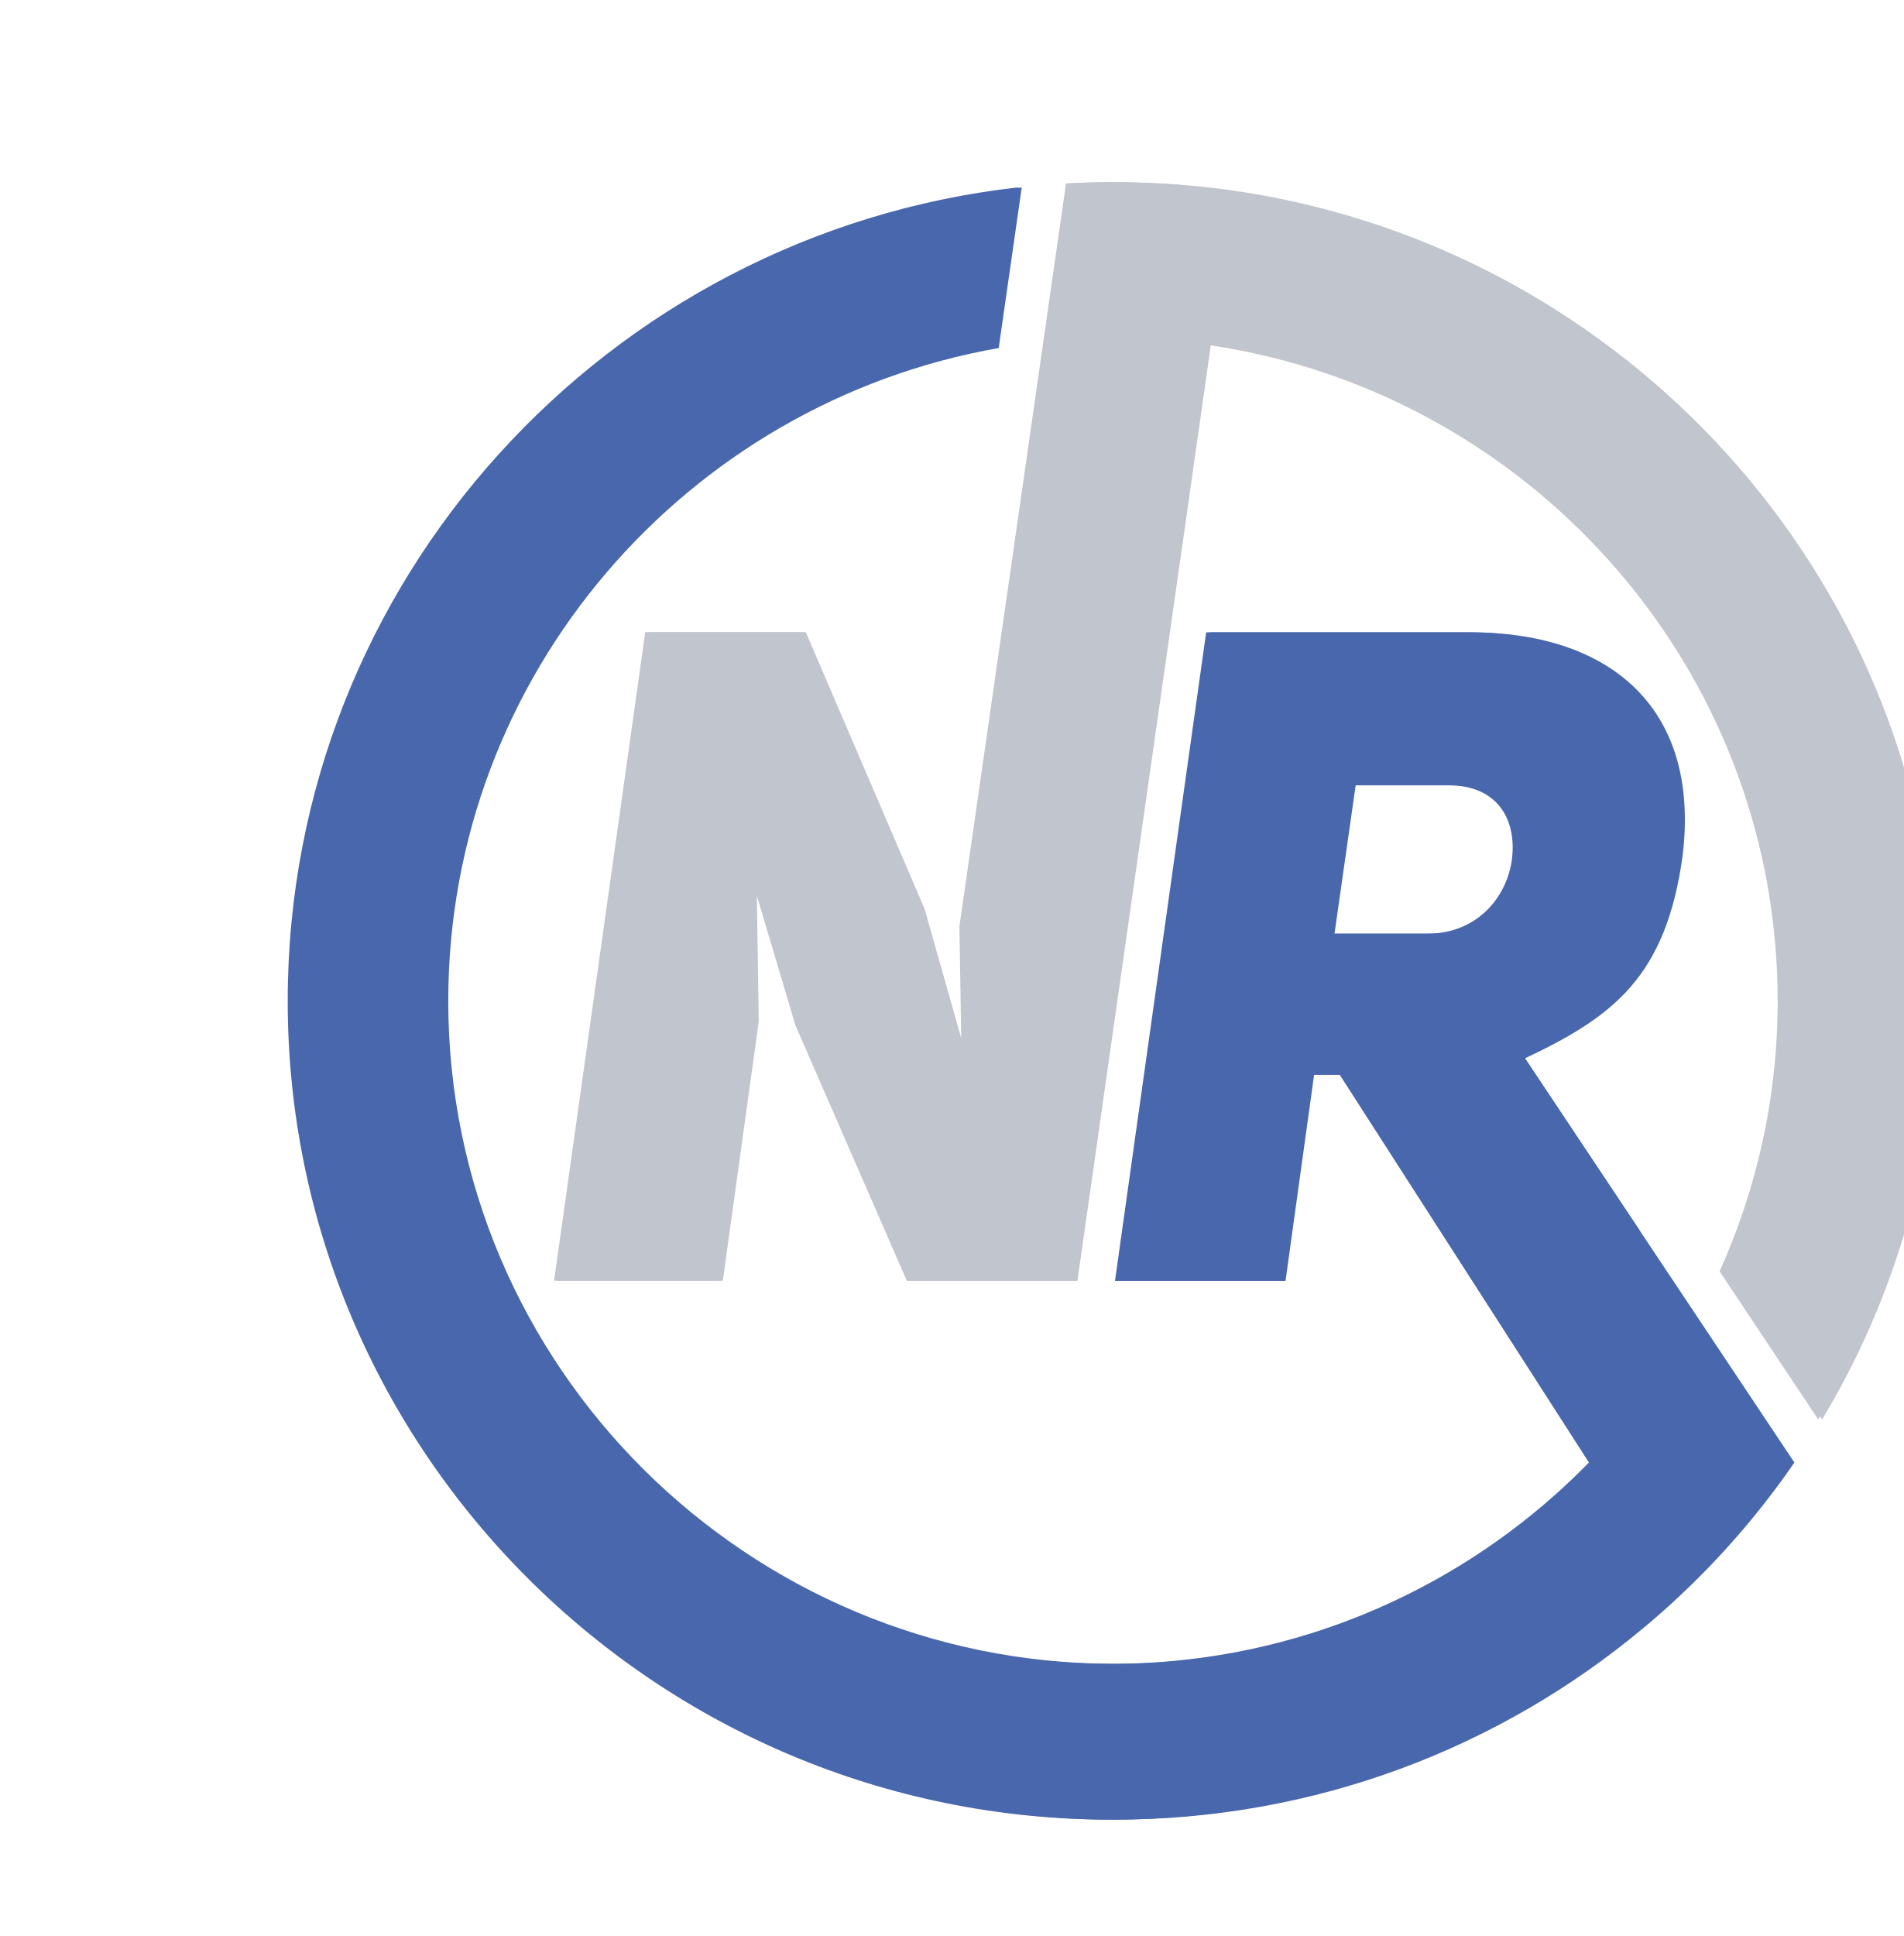
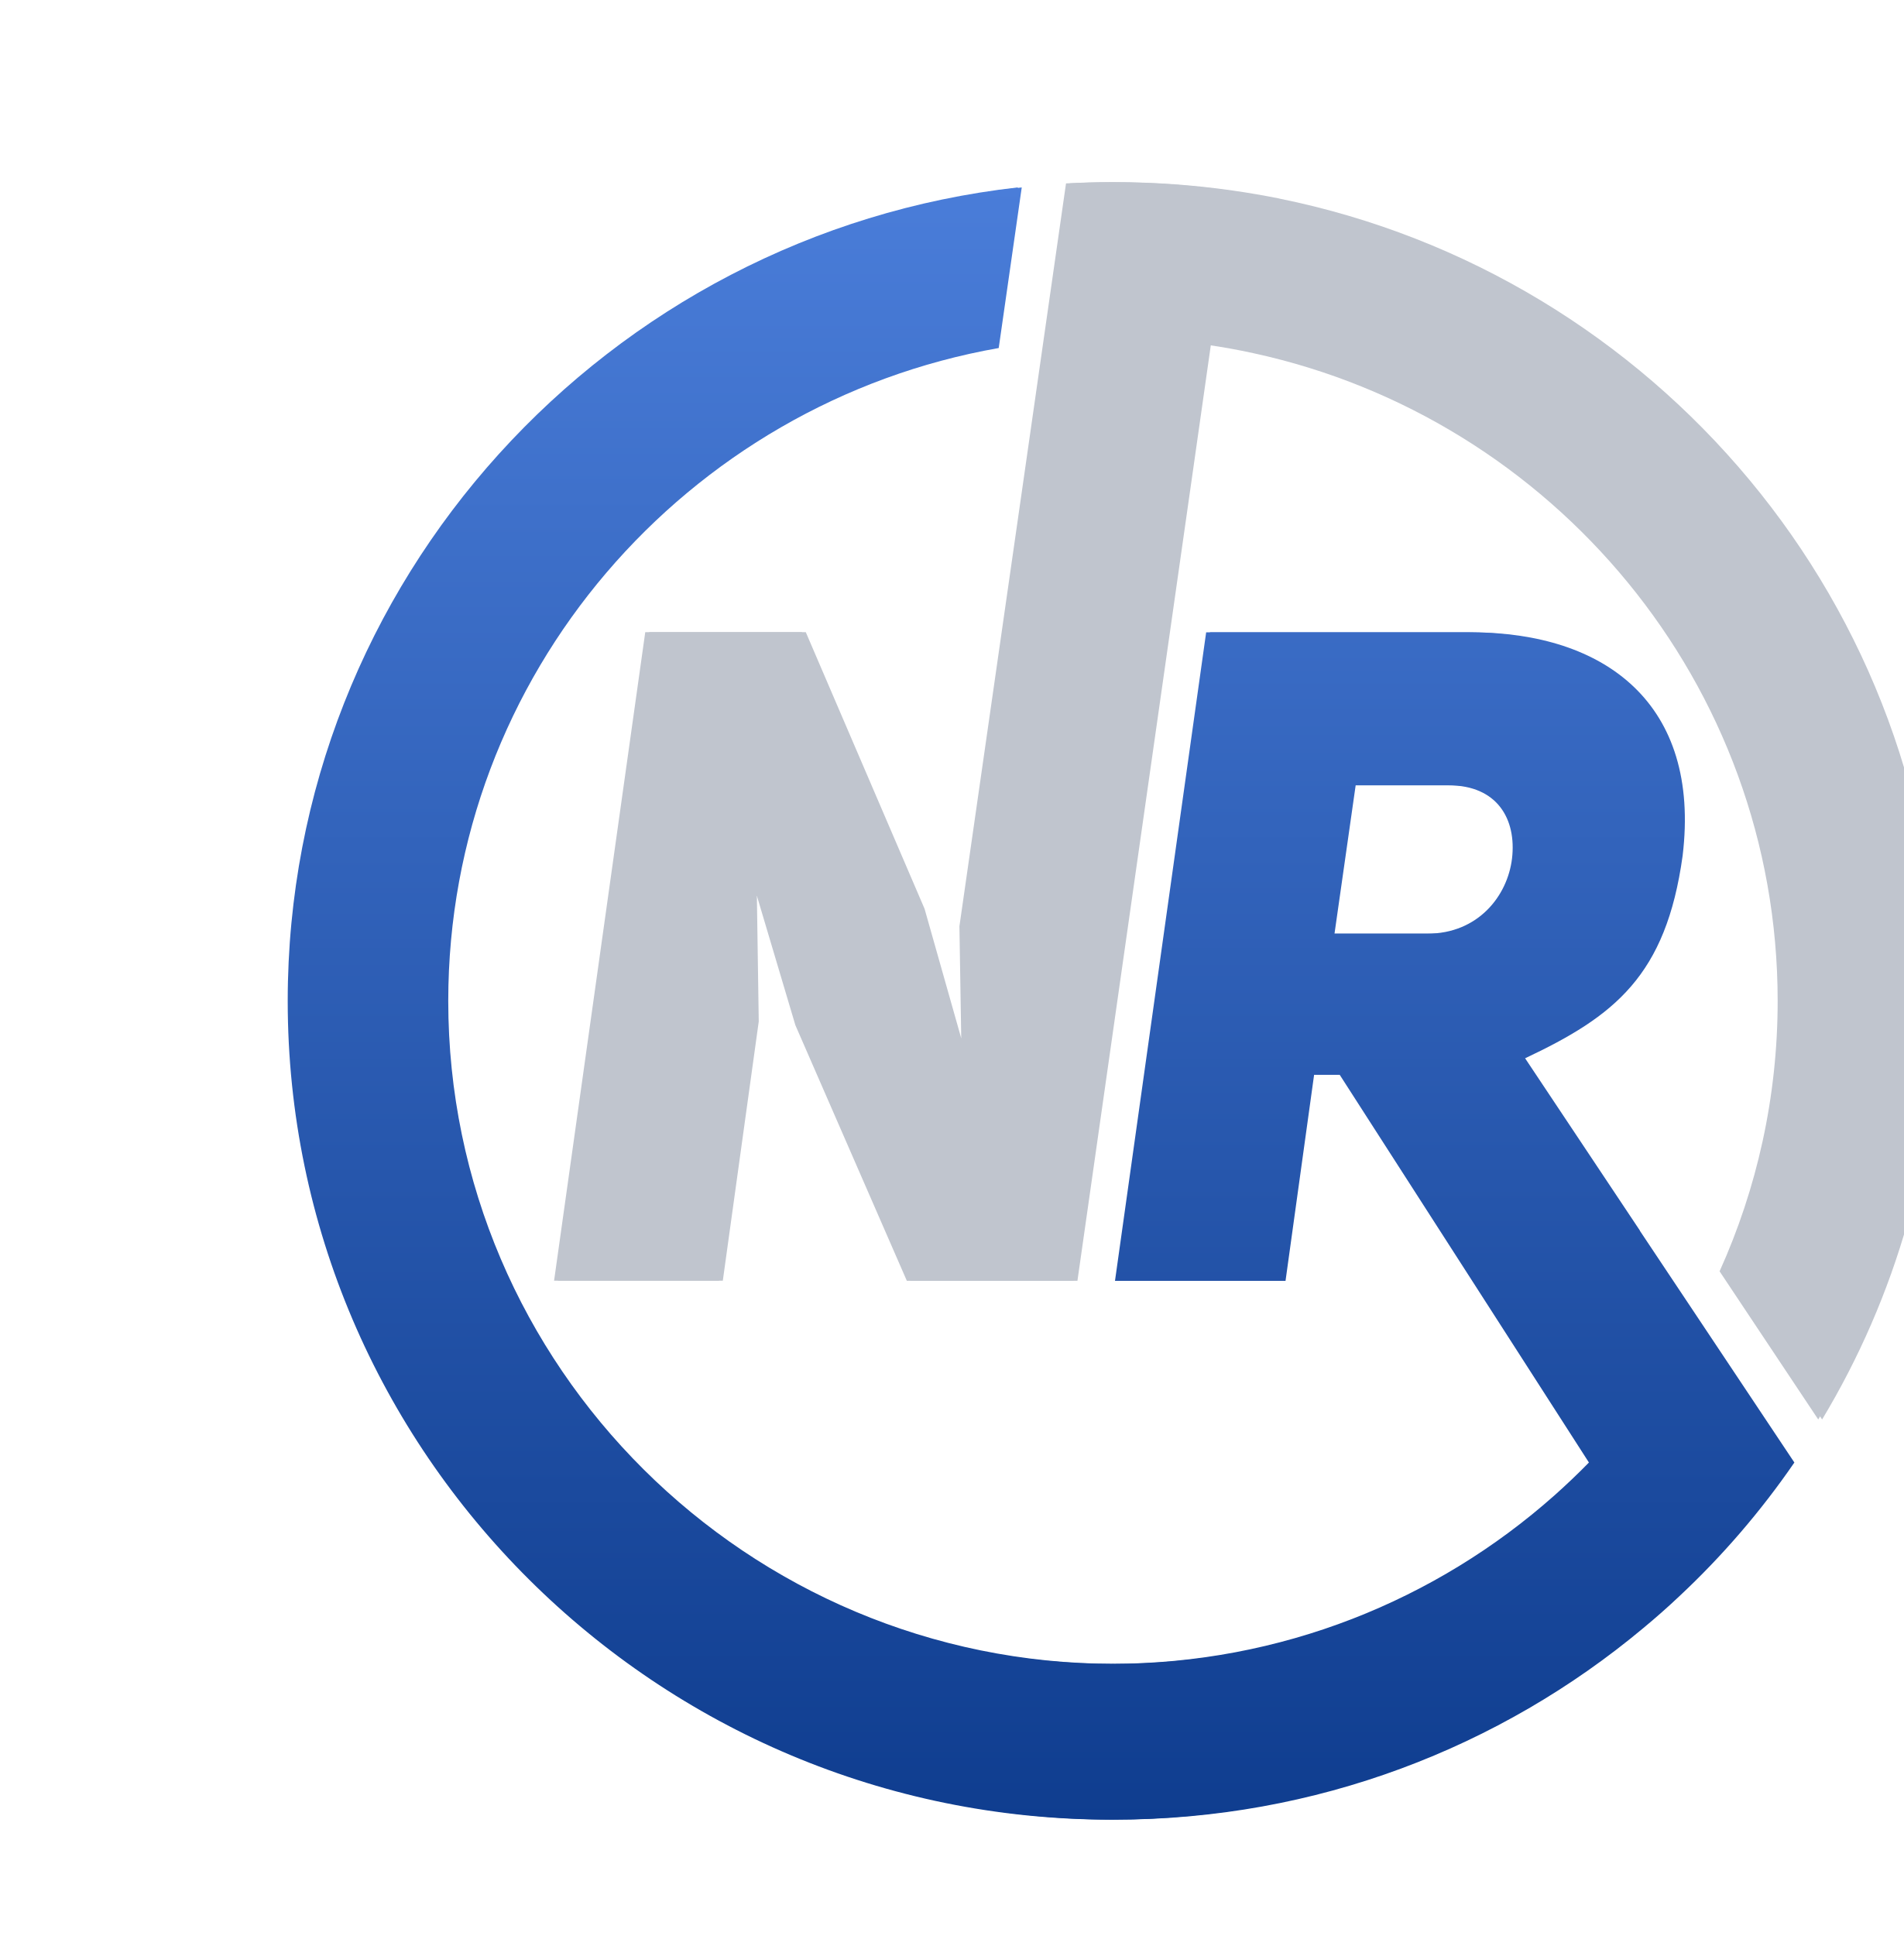
<svg xmlns="http://www.w3.org/2000/svg" id="Layer_1" version="1.1" viewBox="365 380 295 300">
  <defs>
+     <linearGradient id="cobaltGrad" x1="0" y1="0" x2="0" y2="1">
+       <stop offset="0%" stop-color="#4A7DD9" />
+       <stop offset="100%" stop-color="#0F3D8F" />
+     </linearGradient>
    <style>
      .st0 {
        fill: #C0C5CE;
      }

      .st1 {
-         fill: #4967AD;
+         fill: url(#cobaltGrad);
      }

      .st2 {
-         fill: #4967AD;
+         fill: url(#cobaltGrad);
      }
    </style>
  </defs>
  <g>
    <path class="st2" d="M618.56,570.7l-17.8-26.71c13.85-6.53,21.84-12.78,24.41-31.37,2.85-23.57-11.99-34.64-32.84-34.64h-40.4l-14.13,100.5h25.83l4.43-31.94h4.56l28.56,44.42,10.07,15.67c-1.72,1.76-3.51,3.46-5.35,5.1-18.27,16.22-42.36,26.1-68.73,26.1-56.96,0-103.3-46.08-103.3-102.72,0-50.54,36.9-92.68,85.31-101.18l3.57-24.89c-63.58,7.15-113.16,60.96-113.16,126.07,0,69.95,57.24,126.86,127.58,126.86,31.17,0,59.77-11.18,81.94-29.71,1.88-1.56,3.72-3.18,5.5-4.86,6.69-6.25,12.69-13.22,17.88-20.77l-14.76-22.14-9.19-13.78ZM599.33,513.04c-.7,5.82-5.28,11.64-13.13,11.64h-14.98l3.28-22.99h14.99c7.56,0,10.56,5.25,9.84,11.36Z" />
    <path class="st0" d="M562.66,410.76c-2.38-.47-4.77-.89-7.19-1.23-5.97-.86-12.08-1.3-18.28-1.3-2.34,0-4.67.06-6.98.19l-3.51,24.48-3.47,24.21-9.54,66.42.28,17.32-.57.14-5.71-20.16-18.41-42.87h-24.28l-14.13,100.5h25.55l5.57-40.17-.29-19.44.57-.14,6,20.16,17.27,39.6h25.84l17.64-123.68,3.04-21.36c2.43.35,4.82.78,7.19,1.3,46.41,10.07,81.25,51.25,81.25,100.37,0,14.92-3.22,29.09-9,41.9l15.29,22.96c11.42-18.98,17.98-41.17,17.98-64.85,0-61.29-43.92-112.57-102.11-124.34Z" />
  </g>
  <g>
    <path class="st1" d="M619.16,570.7l-17.8-26.71c13.85-6.53,21.84-12.78,24.41-31.37,2.85-23.57-11.99-34.64-32.84-34.64h-40.4l-14.13,100.5h25.83l4.43-31.94h4.56l28.56,44.42,10.07,15.67c-1.72,1.76-3.51,3.46-5.35,5.1-18.27,16.22-42.36,26.1-68.73,26.1-56.96,0-103.3-46.08-103.3-102.72,0-50.54,36.9-92.68,85.31-101.18l3.57-24.89c-63.58,7.15-113.16,60.96-113.16,126.07,0,69.95,57.24,126.86,127.58,126.86,31.17,0,59.77-11.18,81.94-29.71,1.88-1.56,3.72-3.18,5.5-4.86,6.69-6.25,12.69-13.22,17.88-20.77l-14.76-22.14-9.19-13.78ZM599.93,513.04c-.7,5.82-5.28,11.64-13.13,11.64h-14.98l3.28-22.99h14.99c7.56,0,10.56,5.25,9.84,11.36Z" />
    <path class="st0" d="M563.26,410.76c-2.38-.47-4.77-.89-7.19-1.23-5.97-.86-12.08-1.3-18.28-1.3-2.34,0-4.67.06-6.98.19l-3.51,24.48-3.47,24.21-9.54,66.42.28,17.32-.57.14-5.71-20.16-18.41-42.87h-24.28l-14.13,100.5h25.55l5.57-40.17-.29-19.44.57-.14,6,20.16,17.27,39.6h25.84l17.64-123.68,3.04-21.36c2.43.35,4.82.78,7.19,1.3,46.41,10.07,81.25,51.25,81.25,100.37,0,14.92-3.22,29.09-9,41.9l15.29,22.96c11.42-18.98,17.98-41.17,17.98-64.85,0-61.29-43.92-112.57-102.11-124.34Z" />
  </g>
</svg>
